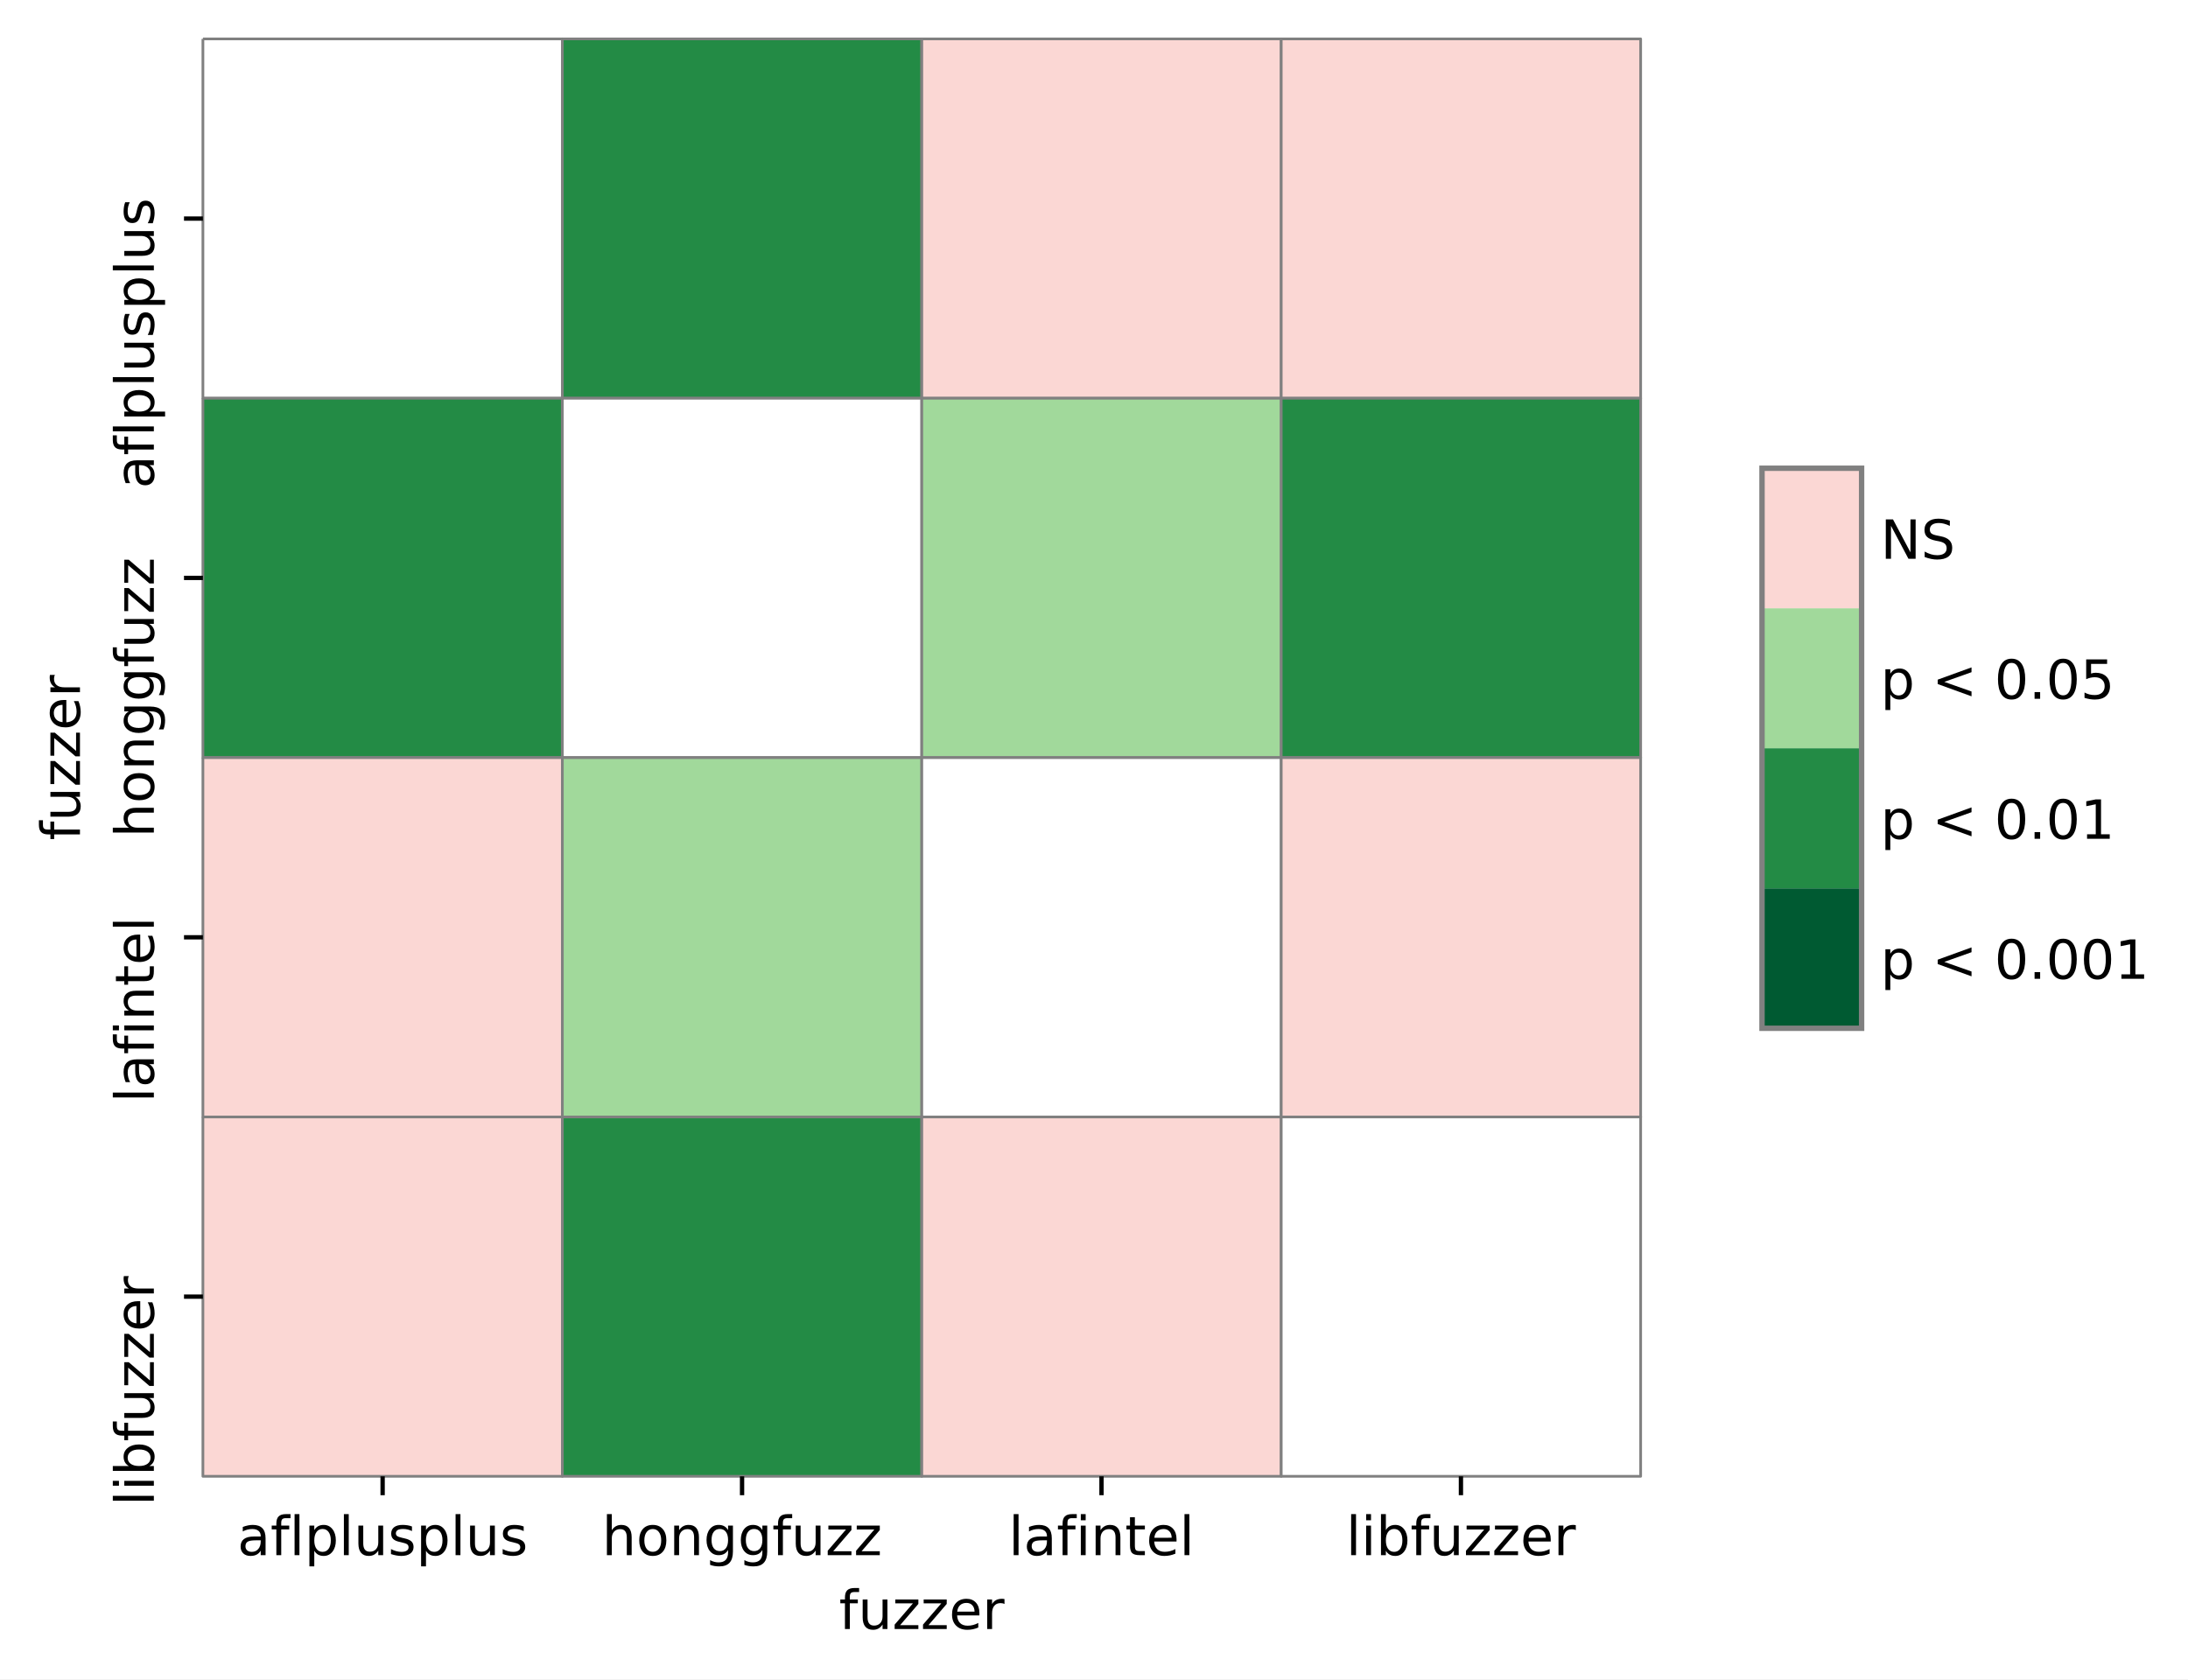
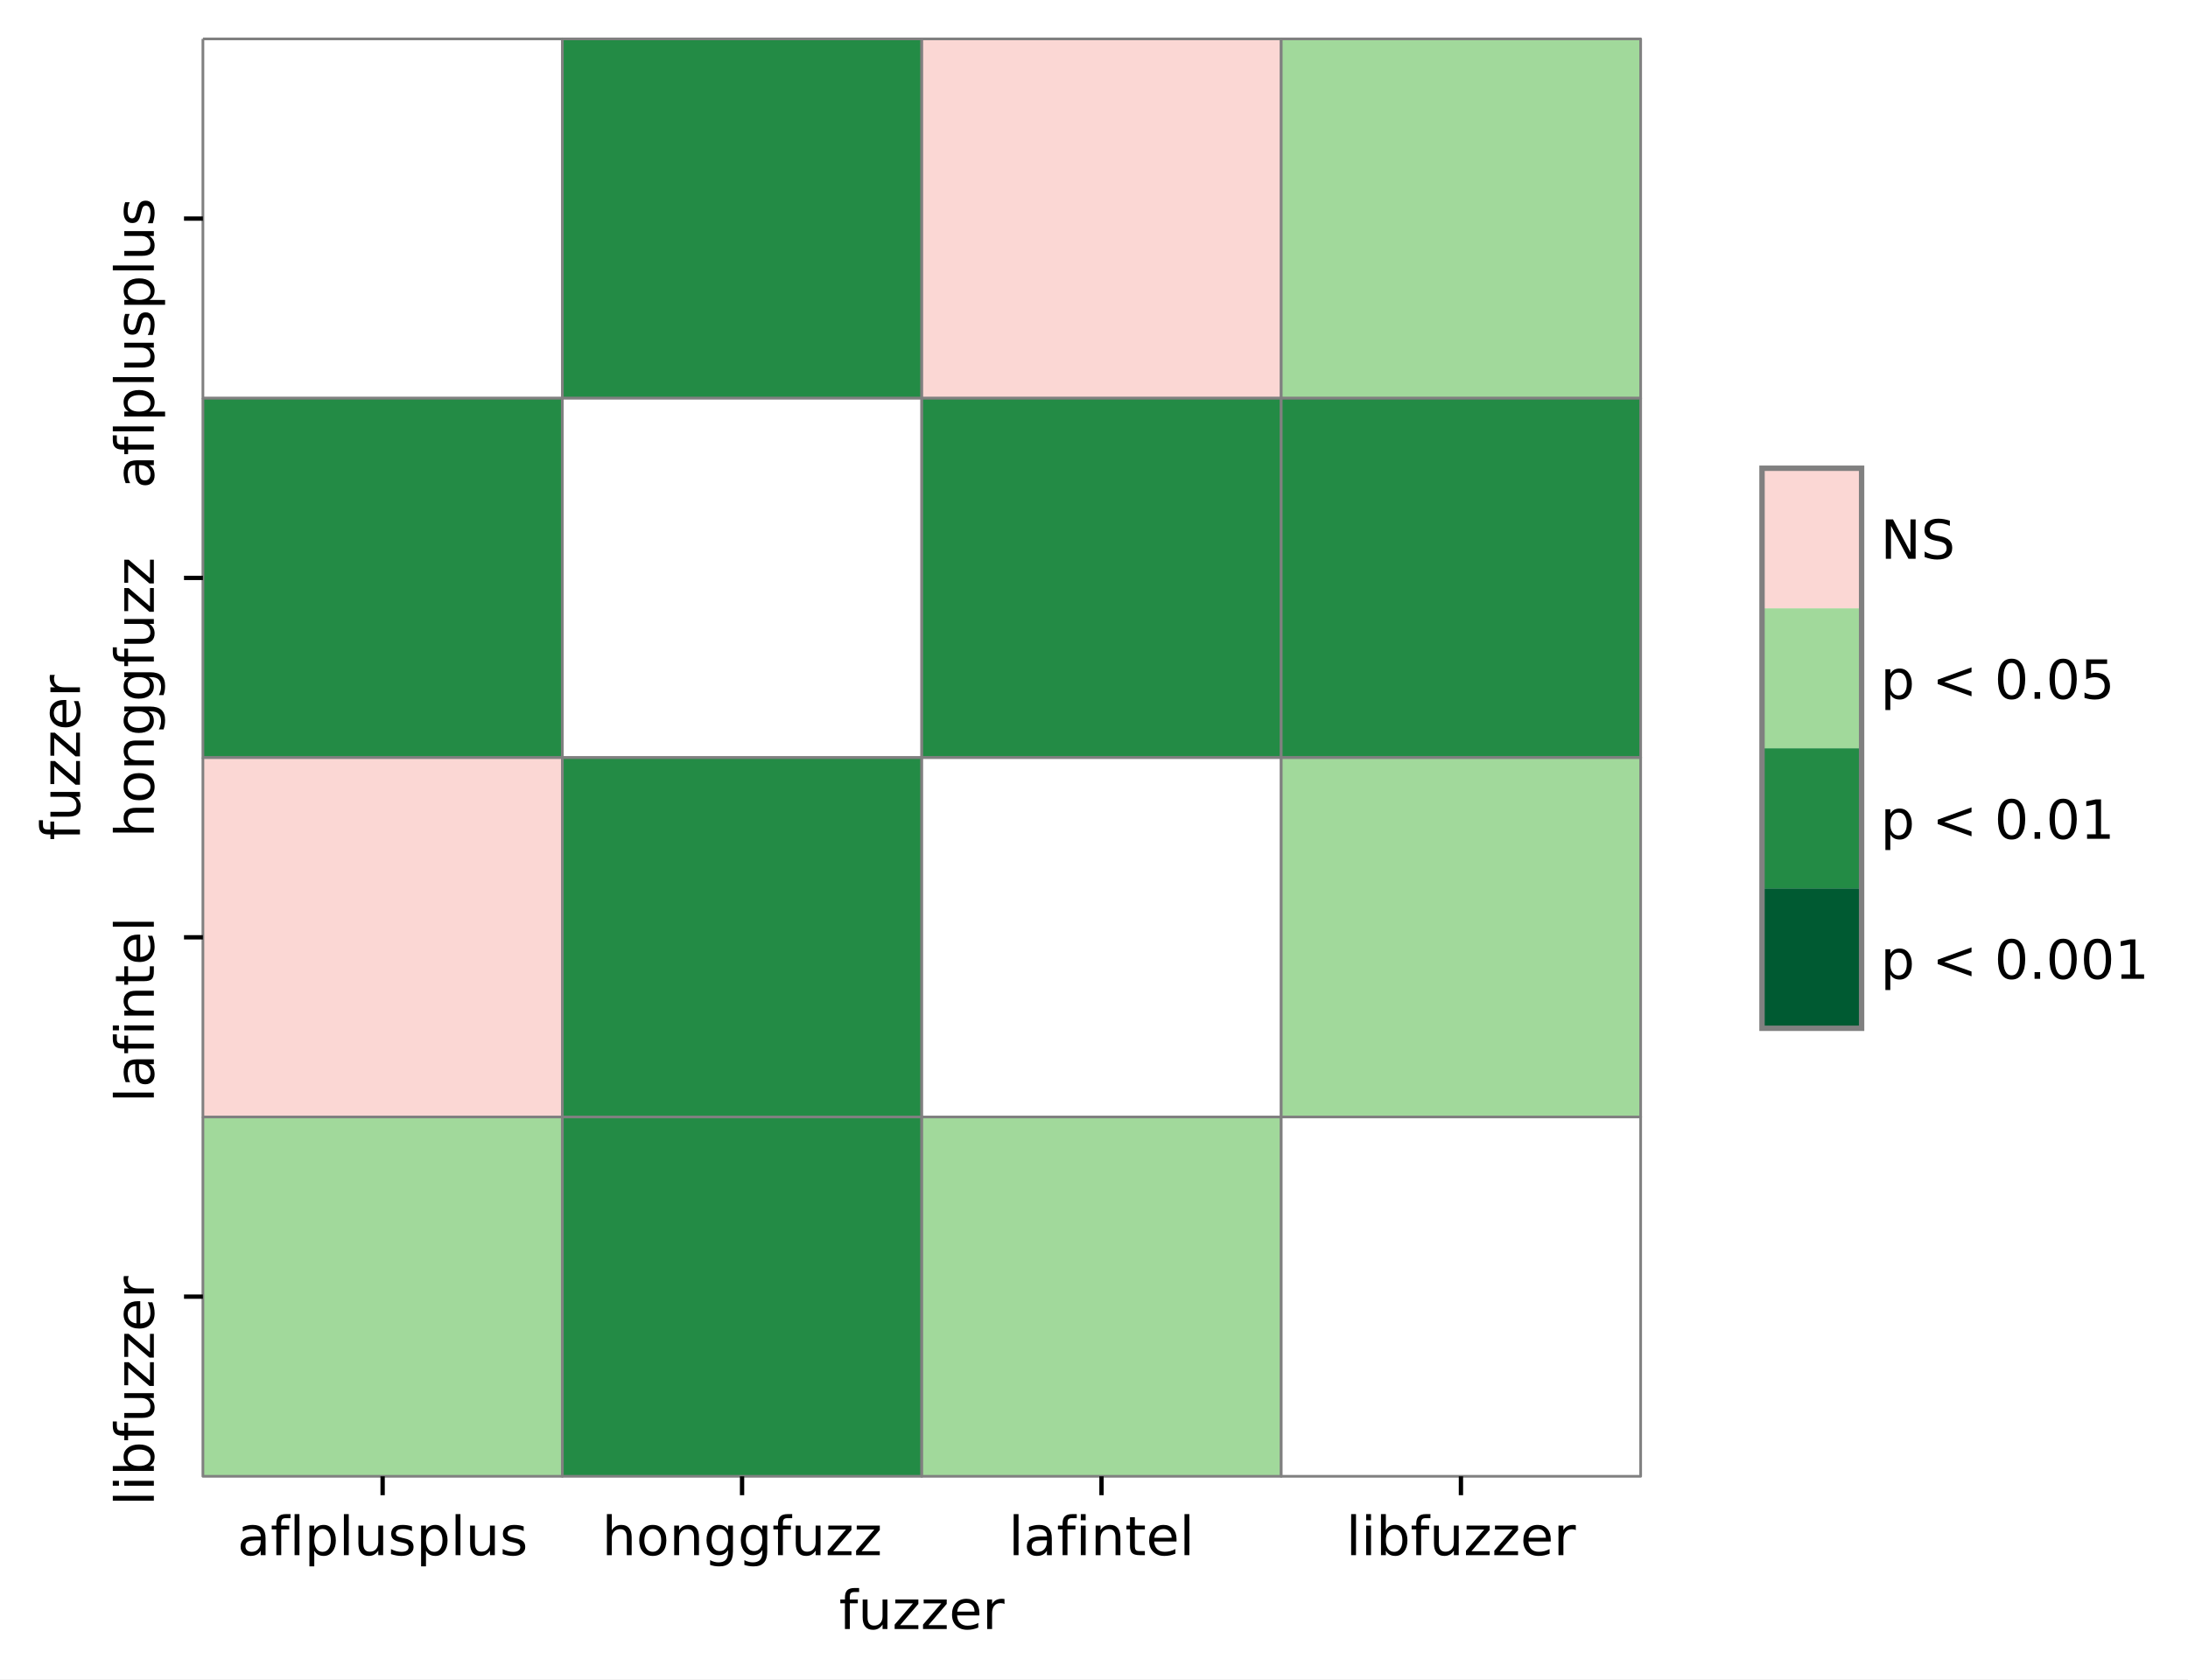
<svg xmlns="http://www.w3.org/2000/svg" xmlns:xlink="http://www.w3.org/1999/xlink" height="310.868pt" version="1.1" viewBox="0 0 404.977 310.868" width="404.977pt">
  <defs>
    <style type="text/css">*{stroke-linecap:butt;stroke-linejoin:round;}</style>
  </defs>
  <g id="figure_1">
    <g id="patch_1">
      <path d="M 0 310.868  L 404.977 310.868  L 404.977 0  L 0 0  z " style="fill:#ffffff;" />
    </g>
    <g id="axes_1">
      <g id="patch_2">
        <path d="M 37.556 273.312  L 303.668 273.312  L 303.668 7.2  L 37.556 7.2  z " style="fill:#ffffff;" />
      </g>
      <g id="QuadMesh_1">
        <path d="M 37.556 7.2  L 104.084 7.2  L 104.084 73.728  L 37.556 73.728  L 37.556 7.2  " style="fill:#ffffff;stroke:#808080;stroke-width:0.5;" />
        <path d="M 104.084 7.2  L 170.612 7.2  L 170.612 73.728  L 104.084 73.728  L 104.084 7.2  " style="fill:#238b45;stroke:#808080;stroke-width:0.5;" />
        <path d="M 170.612 7.2  L 237.14 7.2  L 237.14 73.728  L 170.612 73.728  L 170.612 7.2  " style="fill:#fbd7d4;stroke:#808080;stroke-width:0.5;" />
-         <path d="M 237.14 7.2  L 303.668 7.2  L 303.668 73.728  L 237.14 73.728  L 237.14 7.2  " style="fill:#fbd7d4;stroke:#808080;stroke-width:0.5;" />
+         <path d="M 237.14 7.2  L 303.668 7.2  L 303.668 73.728  L 237.14 73.728  L 237.14 7.2  " style="fill:#a1d99b;stroke:#808080;stroke-width:0.5;" />
        <path d="M 37.556 73.728  L 104.084 73.728  L 104.084 140.256  L 37.556 140.256  L 37.556 73.728  " style="fill:#238b45;stroke:#808080;stroke-width:0.5;" />
        <path d="M 104.084 73.728  L 170.612 73.728  L 170.612 140.256  L 104.084 140.256  L 104.084 73.728  " style="fill:#ffffff;stroke:#808080;stroke-width:0.5;" />
-         <path d="M 170.612 73.728  L 237.14 73.728  L 237.14 140.256  L 170.612 140.256  L 170.612 73.728  " style="fill:#a1d99b;stroke:#808080;stroke-width:0.5;" />
+         <path d="M 170.612 73.728  L 237.14 73.728  L 237.14 140.256  L 170.612 140.256  L 170.612 73.728  " style="fill:#238b45;stroke:#808080;stroke-width:0.5;" />
        <path d="M 237.14 73.728  L 303.668 73.728  L 303.668 140.256  L 237.14 140.256  L 237.14 73.728  " style="fill:#238b45;stroke:#808080;stroke-width:0.5;" />
        <path d="M 37.556 140.256  L 104.084 140.256  L 104.084 206.784  L 37.556 206.784  L 37.556 140.256  " style="fill:#fbd7d4;stroke:#808080;stroke-width:0.5;" />
-         <path d="M 104.084 140.256  L 170.612 140.256  L 170.612 206.784  L 104.084 206.784  L 104.084 140.256  " style="fill:#a1d99b;stroke:#808080;stroke-width:0.5;" />
+         <path d="M 104.084 140.256  L 170.612 140.256  L 170.612 206.784  L 104.084 206.784  L 104.084 140.256  " style="fill:#238b45;stroke:#808080;stroke-width:0.5;" />
        <path d="M 170.612 140.256  L 237.14 140.256  L 237.14 206.784  L 170.612 206.784  L 170.612 140.256  " style="fill:#ffffff;stroke:#808080;stroke-width:0.5;" />
-         <path d="M 237.14 140.256  L 303.668 140.256  L 303.668 206.784  L 237.14 206.784  L 237.14 140.256  " style="fill:#fbd7d4;stroke:#808080;stroke-width:0.5;" />
-         <path d="M 37.556 206.784  L 104.084 206.784  L 104.084 273.312  L 37.556 273.312  L 37.556 206.784  " style="fill:#fbd7d4;stroke:#808080;stroke-width:0.5;" />
+         <path d="M 237.14 140.256  L 303.668 140.256  L 303.668 206.784  L 237.14 206.784  L 237.14 140.256  " style="fill:#a1d99b;stroke:#808080;stroke-width:0.5;" />
+         <path d="M 37.556 206.784  L 104.084 206.784  L 104.084 273.312  L 37.556 273.312  L 37.556 206.784  " style="fill:#a1d99b;stroke:#808080;stroke-width:0.5;" />
        <path d="M 104.084 206.784  L 170.612 206.784  L 170.612 273.312  L 104.084 273.312  L 104.084 206.784  " style="fill:#238b45;stroke:#808080;stroke-width:0.5;" />
-         <path d="M 170.612 206.784  L 237.14 206.784  L 237.14 273.312  L 170.612 273.312  L 170.612 206.784  " style="fill:#fbd7d4;stroke:#808080;stroke-width:0.5;" />
+         <path d="M 170.612 206.784  L 237.14 206.784  L 237.14 273.312  L 170.612 273.312  L 170.612 206.784  " style="fill:#a1d99b;stroke:#808080;stroke-width:0.5;" />
        <path d="M 237.14 206.784  L 303.668 206.784  L 303.668 273.312  L 237.14 273.312  L 237.14 206.784  " style="fill:#ffffff;stroke:#808080;stroke-width:0.5;" />
      </g>
      <g id="matplotlib.axis_1">
        <g id="xtick_1">
          <g id="line2d_1">
            <defs>
-               <path d="M 0 0  L 0 3.5  " id="m0a3eb3be52" style="stroke:#000000;stroke-width:0.8;" />
+               <path d="M 0 0  L 0 3.5  " id="mc7bb931dea" style="stroke:#000000;stroke-width:0.8;" />
            </defs>
            <g>
-               <use style="stroke:#000000;stroke-width:0.8;" x="70.82" xlink:href="#m0a3eb3be52" y="273.312" />
+               <use style="stroke:#000000;stroke-width:0.8;" x="70.82" xlink:href="#mc7bb931dea" y="273.312" />
            </g>
          </g>
          <g id="text_1">
            <g transform="translate(43.93353 287.9104)scale(0.1 -0.1)">
              <defs>
                <path d="M 34.281 27.484  Q 23.391 27.484 19.188 25  Q 14.984 22.516 14.984 16.5  Q 14.984 11.719 18.141 8.906  Q 21.297 6.109 26.703 6.109  Q 34.188 6.109 38.703 11.406  Q 43.219 16.703 43.219 25.484  L 43.219 27.484  z M 52.203 31.203  L 52.203 0  L 43.219 0  L 43.219 8.297  Q 40.141 3.328 35.547 0.953  Q 30.953 -1.422 24.312 -1.422  Q 15.922 -1.422 10.953 3.297  Q 6 8.016 6 15.922  Q 6 25.141 12.172 29.828  Q 18.359 34.516 30.609 34.516  L 43.219 34.516  L 43.219 35.406  Q 43.219 41.609 39.141 45  Q 35.062 48.391 27.688 48.391  Q 23 48.391 18.547 47.266  Q 14.109 46.141 10.016 43.891  L 10.016 52.203  Q 14.938 54.109 19.578 55.047  Q 24.219 56 28.609 56  Q 40.484 56 46.344 49.844  Q 52.203 43.703 52.203 31.203  z " id="DejaVuSans-97" />
                <path d="M 37.109 75.984  L 37.109 68.5  L 28.516 68.5  Q 23.688 68.5 21.797 66.547  Q 19.922 64.594 19.922 59.516  L 19.922 54.688  L 34.719 54.688  L 34.719 47.703  L 19.922 47.703  L 19.922 0  L 10.891 0  L 10.891 47.703  L 2.297 47.703  L 2.297 54.688  L 10.891 54.688  L 10.891 58.5  Q 10.891 67.625 15.141 71.797  Q 19.391 75.984 28.609 75.984  z " id="DejaVuSans-102" />
                <path d="M 9.422 75.984  L 18.406 75.984  L 18.406 0  L 9.422 0  z " id="DejaVuSans-108" />
                <path d="M 18.109 8.203  L 18.109 -20.797  L 9.078 -20.797  L 9.078 54.688  L 18.109 54.688  L 18.109 46.391  Q 20.953 51.266 25.266 53.625  Q 29.594 56 35.594 56  Q 45.562 56 51.781 48.094  Q 58.016 40.188 58.016 27.297  Q 58.016 14.406 51.781 6.484  Q 45.562 -1.422 35.594 -1.422  Q 29.594 -1.422 25.266 0.953  Q 20.953 3.328 18.109 8.203  z M 48.688 27.297  Q 48.688 37.203 44.609 42.844  Q 40.531 48.484 33.406 48.484  Q 26.266 48.484 22.188 42.844  Q 18.109 37.203 18.109 27.297  Q 18.109 17.391 22.188 11.75  Q 26.266 6.109 33.406 6.109  Q 40.531 6.109 44.609 11.75  Q 48.688 17.391 48.688 27.297  z " id="DejaVuSans-112" />
                <path d="M 8.5 21.578  L 8.5 54.688  L 17.484 54.688  L 17.484 21.922  Q 17.484 14.156 20.5 10.266  Q 23.531 6.391 29.594 6.391  Q 36.859 6.391 41.078 11.031  Q 45.312 15.672 45.312 23.688  L 45.312 54.688  L 54.297 54.688  L 54.297 0  L 45.312 0  L 45.312 8.406  Q 42.047 3.422 37.719 1  Q 33.406 -1.422 27.688 -1.422  Q 18.266 -1.422 13.375 4.438  Q 8.5 10.297 8.5 21.578  z M 31.109 56  z " id="DejaVuSans-117" />
                <path d="M 44.281 53.078  L 44.281 44.578  Q 40.484 46.531 36.375 47.5  Q 32.281 48.484 27.875 48.484  Q 21.188 48.484 17.844 46.438  Q 14.5 44.391 14.5 40.281  Q 14.5 37.156 16.891 35.375  Q 19.281 33.594 26.516 31.984  L 29.594 31.297  Q 39.156 29.25 43.188 25.516  Q 47.219 21.781 47.219 15.094  Q 47.219 7.469 41.188 3.016  Q 35.156 -1.422 24.609 -1.422  Q 20.219 -1.422 15.453 -0.562  Q 10.688 0.297 5.422 2  L 5.422 11.281  Q 10.406 8.688 15.234 7.391  Q 20.062 6.109 24.812 6.109  Q 31.156 6.109 34.562 8.281  Q 37.984 10.453 37.984 14.406  Q 37.984 18.062 35.516 20.016  Q 33.062 21.969 24.703 23.781  L 21.578 24.516  Q 13.234 26.266 9.516 29.906  Q 5.812 33.547 5.812 39.891  Q 5.812 47.609 11.281 51.797  Q 16.75 56 26.812 56  Q 31.781 56 36.172 55.266  Q 40.578 54.547 44.281 53.078  z " id="DejaVuSans-115" />
              </defs>
              <use xlink:href="#DejaVuSans-97" />
              <use x="61.279" xlink:href="#DejaVuSans-102" />
              <use x="96.484" xlink:href="#DejaVuSans-108" />
              <use x="124.268" xlink:href="#DejaVuSans-112" />
              <use x="187.744" xlink:href="#DejaVuSans-108" />
              <use x="215.527" xlink:href="#DejaVuSans-117" />
              <use x="278.906" xlink:href="#DejaVuSans-115" />
              <use x="331.006" xlink:href="#DejaVuSans-112" />
              <use x="394.482" xlink:href="#DejaVuSans-108" />
              <use x="422.266" xlink:href="#DejaVuSans-117" />
              <use x="485.645" xlink:href="#DejaVuSans-115" />
            </g>
          </g>
        </g>
        <g id="xtick_2">
          <g id="line2d_2">
            <g>
-               <use style="stroke:#000000;stroke-width:0.8;" x="137.348" xlink:href="#m0a3eb3be52" y="273.312" />
+               <use style="stroke:#000000;stroke-width:0.8;" x="137.348" xlink:href="#mc7bb931dea" y="273.312" />
            </g>
          </g>
          <g id="text_2">
            <g transform="translate(111.4256 287.9104)scale(0.1 -0.1)">
              <defs>
                <path d="M 54.891 33.016  L 54.891 0  L 45.906 0  L 45.906 32.719  Q 45.906 40.484 42.875 44.328  Q 39.844 48.188 33.797 48.188  Q 26.516 48.188 22.312 43.547  Q 18.109 38.922 18.109 30.906  L 18.109 0  L 9.078 0  L 9.078 75.984  L 18.109 75.984  L 18.109 46.188  Q 21.344 51.125 25.703 53.562  Q 30.078 56 35.797 56  Q 45.219 56 50.047 50.172  Q 54.891 44.344 54.891 33.016  z " id="DejaVuSans-104" />
                <path d="M 30.609 48.391  Q 23.391 48.391 19.188 42.75  Q 14.984 37.109 14.984 27.297  Q 14.984 17.484 19.156 11.844  Q 23.344 6.203 30.609 6.203  Q 37.797 6.203 41.984 11.859  Q 46.188 17.531 46.188 27.297  Q 46.188 37.016 41.984 42.703  Q 37.797 48.391 30.609 48.391  z M 30.609 56  Q 42.328 56 49.016 48.375  Q 55.719 40.766 55.719 27.297  Q 55.719 13.875 49.016 6.219  Q 42.328 -1.422 30.609 -1.422  Q 18.844 -1.422 12.172 6.219  Q 5.516 13.875 5.516 27.297  Q 5.516 40.766 12.172 48.375  Q 18.844 56 30.609 56  z " id="DejaVuSans-111" />
                <path d="M 54.891 33.016  L 54.891 0  L 45.906 0  L 45.906 32.719  Q 45.906 40.484 42.875 44.328  Q 39.844 48.188 33.797 48.188  Q 26.516 48.188 22.312 43.547  Q 18.109 38.922 18.109 30.906  L 18.109 0  L 9.078 0  L 9.078 54.688  L 18.109 54.688  L 18.109 46.188  Q 21.344 51.125 25.703 53.562  Q 30.078 56 35.797 56  Q 45.219 56 50.047 50.172  Q 54.891 44.344 54.891 33.016  z " id="DejaVuSans-110" />
                <path d="M 45.406 27.984  Q 45.406 37.75 41.375 43.109  Q 37.359 48.484 30.078 48.484  Q 22.859 48.484 18.828 43.109  Q 14.797 37.75 14.797 27.984  Q 14.797 18.266 18.828 12.891  Q 22.859 7.516 30.078 7.516  Q 37.359 7.516 41.375 12.891  Q 45.406 18.266 45.406 27.984  z M 54.391 6.781  Q 54.391 -7.172 48.188 -13.984  Q 42 -20.797 29.203 -20.797  Q 24.469 -20.797 20.266 -20.094  Q 16.062 -19.391 12.109 -17.922  L 12.109 -9.188  Q 16.062 -11.328 19.922 -12.344  Q 23.781 -13.375 27.781 -13.375  Q 36.625 -13.375 41.016 -8.766  Q 45.406 -4.156 45.406 5.172  L 45.406 9.625  Q 42.625 4.781 38.281 2.391  Q 33.938 0 27.875 0  Q 17.828 0 11.672 7.656  Q 5.516 15.328 5.516 27.984  Q 5.516 40.672 11.672 48.328  Q 17.828 56 27.875 56  Q 33.938 56 38.281 53.609  Q 42.625 51.219 45.406 46.391  L 45.406 54.688  L 54.391 54.688  z " id="DejaVuSans-103" />
                <path d="M 5.516 54.688  L 48.188 54.688  L 48.188 46.484  L 14.406 7.172  L 48.188 7.172  L 48.188 0  L 4.297 0  L 4.297 8.203  L 38.094 47.516  L 5.516 47.516  z " id="DejaVuSans-122" />
              </defs>
              <use xlink:href="#DejaVuSans-104" />
              <use x="63.379" xlink:href="#DejaVuSans-111" />
              <use x="124.561" xlink:href="#DejaVuSans-110" />
              <use x="187.939" xlink:href="#DejaVuSans-103" />
              <use x="251.416" xlink:href="#DejaVuSans-103" />
              <use x="314.893" xlink:href="#DejaVuSans-102" />
              <use x="350.098" xlink:href="#DejaVuSans-117" />
              <use x="413.477" xlink:href="#DejaVuSans-122" />
              <use x="465.967" xlink:href="#DejaVuSans-122" />
            </g>
          </g>
        </g>
        <g id="xtick_3">
          <g id="line2d_3">
            <g>
-               <use style="stroke:#000000;stroke-width:0.8;" x="203.876" xlink:href="#m0a3eb3be52" y="273.312" />
+               <use style="stroke:#000000;stroke-width:0.8;" x="203.876" xlink:href="#mc7bb931dea" y="273.312" />
            </g>
          </g>
          <g id="text_3">
            <g transform="translate(186.6794 287.9104)scale(0.1 -0.1)">
              <defs>
                <path d="M 9.422 54.688  L 18.406 54.688  L 18.406 0  L 9.422 0  z M 9.422 75.984  L 18.406 75.984  L 18.406 64.594  L 9.422 64.594  z " id="DejaVuSans-105" />
                <path d="M 18.312 70.219  L 18.312 54.688  L 36.812 54.688  L 36.812 47.703  L 18.312 47.703  L 18.312 18.016  Q 18.312 11.328 20.141 9.422  Q 21.969 7.516 27.594 7.516  L 36.812 7.516  L 36.812 0  L 27.594 0  Q 17.188 0 13.234 3.875  Q 9.281 7.766 9.281 18.016  L 9.281 47.703  L 2.688 47.703  L 2.688 54.688  L 9.281 54.688  L 9.281 70.219  z " id="DejaVuSans-116" />
                <path d="M 56.203 29.594  L 56.203 25.203  L 14.891 25.203  Q 15.484 15.922 20.484 11.062  Q 25.484 6.203 34.422 6.203  Q 39.594 6.203 44.453 7.469  Q 49.312 8.734 54.109 11.281  L 54.109 2.781  Q 49.266 0.734 44.188 -0.344  Q 39.109 -1.422 33.891 -1.422  Q 20.797 -1.422 13.156 6.188  Q 5.516 13.812 5.516 26.812  Q 5.516 40.234 12.766 48.109  Q 20.016 56 32.328 56  Q 43.359 56 49.781 48.891  Q 56.203 41.797 56.203 29.594  z M 47.219 32.234  Q 47.125 39.594 43.094 43.984  Q 39.062 48.391 32.422 48.391  Q 24.906 48.391 20.391 44.141  Q 15.875 39.891 15.188 32.172  z " id="DejaVuSans-101" />
              </defs>
              <use xlink:href="#DejaVuSans-108" />
              <use x="27.783" xlink:href="#DejaVuSans-97" />
              <use x="89.062" xlink:href="#DejaVuSans-102" />
              <use x="124.268" xlink:href="#DejaVuSans-105" />
              <use x="152.051" xlink:href="#DejaVuSans-110" />
              <use x="215.43" xlink:href="#DejaVuSans-116" />
              <use x="254.639" xlink:href="#DejaVuSans-101" />
              <use x="316.162" xlink:href="#DejaVuSans-108" />
            </g>
          </g>
        </g>
        <g id="xtick_4">
          <g id="line2d_4">
            <g>
-               <use style="stroke:#000000;stroke-width:0.8;" x="270.404" xlink:href="#m0a3eb3be52" y="273.312" />
+               <use style="stroke:#000000;stroke-width:0.8;" x="270.404" xlink:href="#mc7bb931dea" y="273.312" />
            </g>
          </g>
          <g id="text_4">
            <g transform="translate(249.1425 287.9104)scale(0.1 -0.1)">
              <defs>
                <path d="M 48.688 27.297  Q 48.688 37.203 44.609 42.844  Q 40.531 48.484 33.406 48.484  Q 26.266 48.484 22.188 42.844  Q 18.109 37.203 18.109 27.297  Q 18.109 17.391 22.188 11.75  Q 26.266 6.109 33.406 6.109  Q 40.531 6.109 44.609 11.75  Q 48.688 17.391 48.688 27.297  z M 18.109 46.391  Q 20.953 51.266 25.266 53.625  Q 29.594 56 35.594 56  Q 45.562 56 51.781 48.094  Q 58.016 40.188 58.016 27.297  Q 58.016 14.406 51.781 6.484  Q 45.562 -1.422 35.594 -1.422  Q 29.594 -1.422 25.266 0.953  Q 20.953 3.328 18.109 8.203  L 18.109 0  L 9.078 0  L 9.078 75.984  L 18.109 75.984  z " id="DejaVuSans-98" />
                <path d="M 41.109 46.297  Q 39.594 47.172 37.812 47.578  Q 36.031 48 33.891 48  Q 26.266 48 22.188 43.047  Q 18.109 38.094 18.109 28.812  L 18.109 0  L 9.078 0  L 9.078 54.688  L 18.109 54.688  L 18.109 46.188  Q 20.953 51.172 25.484 53.578  Q 30.031 56 36.531 56  Q 37.453 56 38.578 55.875  Q 39.703 55.766 41.062 55.516  z " id="DejaVuSans-114" />
              </defs>
              <use xlink:href="#DejaVuSans-108" />
              <use x="27.783" xlink:href="#DejaVuSans-105" />
              <use x="55.566" xlink:href="#DejaVuSans-98" />
              <use x="119.043" xlink:href="#DejaVuSans-102" />
              <use x="154.248" xlink:href="#DejaVuSans-117" />
              <use x="217.627" xlink:href="#DejaVuSans-122" />
              <use x="270.117" xlink:href="#DejaVuSans-122" />
              <use x="322.607" xlink:href="#DejaVuSans-101" />
              <use x="384.131" xlink:href="#DejaVuSans-114" />
            </g>
          </g>
        </g>
        <g id="text_5">
          <g transform="translate(155.3029 301.5886)scale(0.1 -0.1)">
            <use xlink:href="#DejaVuSans-102" />
            <use x="35.205" xlink:href="#DejaVuSans-117" />
            <use x="98.584" xlink:href="#DejaVuSans-122" />
            <use x="151.074" xlink:href="#DejaVuSans-122" />
            <use x="203.564" xlink:href="#DejaVuSans-101" />
            <use x="265.088" xlink:href="#DejaVuSans-114" />
          </g>
        </g>
      </g>
      <g id="matplotlib.axis_2">
        <g id="ytick_1">
          <g id="line2d_5">
            <defs>
-               <path d="M 0 0  L -3.5 0  " id="ma2b2b134a4" style="stroke:#000000;stroke-width:0.8;" />
+               <path d="M 0 0  L -3.5 0  " id="ma557e695a3" style="stroke:#000000;stroke-width:0.8;" />
            </defs>
            <g>
-               <use style="stroke:#000000;stroke-width:0.8;" x="37.556" xlink:href="#ma2b2b134a4" y="40.464" />
+               <use style="stroke:#000000;stroke-width:0.8;" x="37.556" xlink:href="#ma557e695a3" y="40.464" />
            </g>
          </g>
          <g id="text_6">
            <g transform="translate(28.47656 90.43822)rotate(-90)scale(0.1 -0.1)">
              <use xlink:href="#DejaVuSans-97" />
              <use x="61.279" xlink:href="#DejaVuSans-102" />
              <use x="96.484" xlink:href="#DejaVuSans-108" />
              <use x="124.268" xlink:href="#DejaVuSans-112" />
              <use x="187.744" xlink:href="#DejaVuSans-108" />
              <use x="215.527" xlink:href="#DejaVuSans-117" />
              <use x="278.906" xlink:href="#DejaVuSans-115" />
              <use x="331.006" xlink:href="#DejaVuSans-112" />
              <use x="394.482" xlink:href="#DejaVuSans-108" />
              <use x="422.266" xlink:href="#DejaVuSans-117" />
              <use x="485.645" xlink:href="#DejaVuSans-115" />
            </g>
          </g>
        </g>
        <g id="ytick_2">
          <g id="line2d_6">
            <g>
-               <use style="stroke:#000000;stroke-width:0.8;" x="37.556" xlink:href="#ma2b2b134a4" y="106.992" />
+               <use style="stroke:#000000;stroke-width:0.8;" x="37.556" xlink:href="#ma557e695a3" y="106.992" />
            </g>
          </g>
          <g id="text_7">
            <g transform="translate(28.47656 155.0381)rotate(-90)scale(0.1 -0.1)">
              <use xlink:href="#DejaVuSans-104" />
              <use x="63.379" xlink:href="#DejaVuSans-111" />
              <use x="124.561" xlink:href="#DejaVuSans-110" />
              <use x="187.939" xlink:href="#DejaVuSans-103" />
              <use x="251.416" xlink:href="#DejaVuSans-103" />
              <use x="314.893" xlink:href="#DejaVuSans-102" />
              <use x="350.098" xlink:href="#DejaVuSans-117" />
              <use x="413.477" xlink:href="#DejaVuSans-122" />
              <use x="465.967" xlink:href="#DejaVuSans-122" />
            </g>
          </g>
        </g>
        <g id="ytick_3">
          <g id="line2d_7">
            <g>
-               <use style="stroke:#000000;stroke-width:0.8;" x="37.556" xlink:href="#ma2b2b134a4" y="173.52" />
+               <use style="stroke:#000000;stroke-width:0.8;" x="37.556" xlink:href="#ma557e695a3" y="173.52" />
            </g>
          </g>
          <g id="text_8">
            <g transform="translate(28.47656 204.1145)rotate(-90)scale(0.1 -0.1)">
              <use xlink:href="#DejaVuSans-108" />
              <use x="27.783" xlink:href="#DejaVuSans-97" />
              <use x="89.062" xlink:href="#DejaVuSans-102" />
              <use x="124.268" xlink:href="#DejaVuSans-105" />
              <use x="152.051" xlink:href="#DejaVuSans-110" />
              <use x="215.43" xlink:href="#DejaVuSans-116" />
              <use x="254.639" xlink:href="#DejaVuSans-101" />
              <use x="316.162" xlink:href="#DejaVuSans-108" />
            </g>
          </g>
        </g>
        <g id="ytick_4">
          <g id="line2d_8">
            <g>
-               <use style="stroke:#000000;stroke-width:0.8;" x="37.556" xlink:href="#ma2b2b134a4" y="240.048" />
+               <use style="stroke:#000000;stroke-width:0.8;" x="37.556" xlink:href="#ma557e695a3" y="240.048" />
            </g>
          </g>
          <g id="text_9">
            <g transform="translate(28.47656 278.7722)rotate(-90)scale(0.1 -0.1)">
              <use xlink:href="#DejaVuSans-108" />
              <use x="27.783" xlink:href="#DejaVuSans-105" />
              <use x="55.566" xlink:href="#DejaVuSans-98" />
              <use x="119.043" xlink:href="#DejaVuSans-102" />
              <use x="154.248" xlink:href="#DejaVuSans-117" />
              <use x="217.627" xlink:href="#DejaVuSans-122" />
              <use x="270.117" xlink:href="#DejaVuSans-122" />
              <use x="322.607" xlink:href="#DejaVuSans-101" />
              <use x="384.131" xlink:href="#DejaVuSans-114" />
            </g>
          </g>
        </g>
        <g id="text_10">
          <g transform="translate(14.79844 155.5654)rotate(-90)scale(0.1 -0.1)">
            <use xlink:href="#DejaVuSans-102" />
            <use x="35.205" xlink:href="#DejaVuSans-117" />
            <use x="98.584" xlink:href="#DejaVuSans-122" />
            <use x="151.074" xlink:href="#DejaVuSans-122" />
            <use x="203.564" xlink:href="#DejaVuSans-101" />
            <use x="265.088" xlink:href="#DejaVuSans-114" />
          </g>
        </g>
      </g>
    </g>
    <g id="axes_2">
      <g id="patch_3">
-         <path clip-path="url(#pa2300a951e)" d="M 326.132 190.368  L 326.132 164.448  L 326.132 112.608  L 326.132 86.688  L 344.564 86.688  L 344.564 112.608  L 344.564 164.448  L 344.564 190.368  z " style="fill:#ffffff;stroke:#ffffff;stroke-linejoin:miter;stroke-width:0.01;" />
+         <path clip-path="url(#pc63a81fab1)" d="M 326.132 190.368  L 326.132 164.448  L 326.132 112.608  L 326.132 86.688  L 344.564 86.688  L 344.564 112.608  L 344.564 164.448  L 344.564 190.368  z " style="fill:#ffffff;stroke:#ffffff;stroke-linejoin:miter;stroke-width:0.01;" />
      </g>
      <g id="QuadMesh_2">
-         <path clip-path="url(#pa2300a951e)" d="M 326.132 190.368  L 344.564 190.368  L 344.564 164.448  L 326.132 164.448  L 326.132 190.368  " style="fill:#005a32;" />
-         <path clip-path="url(#pa2300a951e)" d="M 326.132 164.448  L 344.564 164.448  L 344.564 138.528  L 326.132 138.528  L 326.132 164.448  " style="fill:#238b45;" />
-         <path clip-path="url(#pa2300a951e)" d="M 326.132 138.528  L 344.564 138.528  L 344.564 112.608  L 326.132 112.608  L 326.132 138.528  " style="fill:#a1d99b;" />
-         <path clip-path="url(#pa2300a951e)" d="M 326.132 112.608  L 344.564 112.608  L 344.564 86.688  L 326.132 86.688  L 326.132 112.608  " style="fill:#fbd7d4;" />
+         <path clip-path="url(#pc63a81fab1)" d="M 326.132 190.368  L 344.564 190.368  L 344.564 164.448  L 326.132 164.448  L 326.132 190.368  " style="fill:#005a32;" />
+         <path clip-path="url(#pc63a81fab1)" d="M 326.132 164.448  L 344.564 164.448  L 344.564 138.528  L 326.132 138.528  L 326.132 164.448  " style="fill:#238b45;" />
+         <path clip-path="url(#pc63a81fab1)" d="M 326.132 138.528  L 344.564 138.528  L 344.564 112.608  L 326.132 112.608  L 326.132 138.528  " style="fill:#a1d99b;" />
+         <path clip-path="url(#pc63a81fab1)" d="M 326.132 112.608  L 344.564 112.608  L 344.564 86.688  L 326.132 86.688  L 326.132 112.608  " style="fill:#fbd7d4;" />
      </g>
      <g id="matplotlib.axis_3" />
      <g id="matplotlib.axis_4">
        <g id="ytick_5">
          <g id="line2d_9" />
          <g id="text_11">
            <g transform="translate(348.0643 181.2072)scale(0.1 -0.1)">
              <defs>
                <path id="DejaVuSans-32" />
                <path d="M 73.188 49.219  L 22.797 31.297  L 73.188 13.484  L 73.188 4.594  L 10.594 27.297  L 10.594 35.406  L 73.188 58.109  z " id="DejaVuSans-60" />
                <path d="M 31.781 66.406  Q 24.172 66.406 20.328 58.906  Q 16.5 51.422 16.5 36.375  Q 16.5 21.391 20.328 13.891  Q 24.172 6.391 31.781 6.391  Q 39.453 6.391 43.281 13.891  Q 47.125 21.391 47.125 36.375  Q 47.125 51.422 43.281 58.906  Q 39.453 66.406 31.781 66.406  z M 31.781 74.219  Q 44.047 74.219 50.516 64.516  Q 56.984 54.828 56.984 36.375  Q 56.984 17.969 50.516 8.266  Q 44.047 -1.422 31.781 -1.422  Q 19.531 -1.422 13.062 8.266  Q 6.594 17.969 6.594 36.375  Q 6.594 54.828 13.062 64.516  Q 19.531 74.219 31.781 74.219  z " id="DejaVuSans-48" />
                <path d="M 10.688 12.406  L 21 12.406  L 21 0  L 10.688 0  z " id="DejaVuSans-46" />
                <path d="M 12.406 8.297  L 28.516 8.297  L 28.516 63.922  L 10.984 60.406  L 10.984 69.391  L 28.422 72.906  L 38.281 72.906  L 38.281 8.297  L 54.391 8.297  L 54.391 0  L 12.406 0  z " id="DejaVuSans-49" />
              </defs>
              <use xlink:href="#DejaVuSans-112" />
              <use x="63.477" xlink:href="#DejaVuSans-32" />
              <use x="95.264" xlink:href="#DejaVuSans-60" />
              <use x="179.053" xlink:href="#DejaVuSans-32" />
              <use x="210.84" xlink:href="#DejaVuSans-48" />
              <use x="274.463" xlink:href="#DejaVuSans-46" />
              <use x="306.25" xlink:href="#DejaVuSans-48" />
              <use x="369.873" xlink:href="#DejaVuSans-48" />
              <use x="433.496" xlink:href="#DejaVuSans-49" />
            </g>
          </g>
        </g>
        <g id="ytick_6">
          <g id="line2d_10" />
          <g id="text_12">
            <g transform="translate(348.0643 155.2872)scale(0.1 -0.1)">
              <use xlink:href="#DejaVuSans-112" />
              <use x="63.477" xlink:href="#DejaVuSans-32" />
              <use x="95.264" xlink:href="#DejaVuSans-60" />
              <use x="179.053" xlink:href="#DejaVuSans-32" />
              <use x="210.84" xlink:href="#DejaVuSans-48" />
              <use x="274.463" xlink:href="#DejaVuSans-46" />
              <use x="306.25" xlink:href="#DejaVuSans-48" />
              <use x="369.873" xlink:href="#DejaVuSans-49" />
            </g>
          </g>
        </g>
        <g id="ytick_7">
          <g id="line2d_11" />
          <g id="text_13">
            <g transform="translate(348.0643 129.3672)scale(0.1 -0.1)">
              <defs>
                <path d="M 10.797 72.906  L 49.516 72.906  L 49.516 64.594  L 19.828 64.594  L 19.828 46.734  Q 21.969 47.469 24.109 47.828  Q 26.266 48.188 28.422 48.188  Q 40.625 48.188 47.75 41.5  Q 54.891 34.812 54.891 23.391  Q 54.891 11.625 47.562 5.094  Q 40.234 -1.422 26.906 -1.422  Q 22.312 -1.422 17.547 -0.641  Q 12.797 0.141 7.719 1.703  L 7.719 11.625  Q 12.109 9.234 16.797 8.062  Q 21.484 6.891 26.703 6.891  Q 35.156 6.891 40.078 11.328  Q 45.016 15.766 45.016 23.391  Q 45.016 31 40.078 35.438  Q 35.156 39.891 26.703 39.891  Q 22.75 39.891 18.812 39.016  Q 14.891 38.141 10.797 36.281  z " id="DejaVuSans-53" />
              </defs>
              <use xlink:href="#DejaVuSans-112" />
              <use x="63.477" xlink:href="#DejaVuSans-32" />
              <use x="95.264" xlink:href="#DejaVuSans-60" />
              <use x="179.053" xlink:href="#DejaVuSans-32" />
              <use x="210.84" xlink:href="#DejaVuSans-48" />
              <use x="274.463" xlink:href="#DejaVuSans-46" />
              <use x="306.25" xlink:href="#DejaVuSans-48" />
              <use x="369.873" xlink:href="#DejaVuSans-53" />
            </g>
          </g>
        </g>
        <g id="ytick_8">
          <g id="line2d_12" />
          <g id="text_14">
            <g transform="translate(348.0643 103.4472)scale(0.1 -0.1)">
              <defs>
                <path d="M 9.812 72.906  L 23.094 72.906  L 55.422 11.922  L 55.422 72.906  L 64.984 72.906  L 64.984 0  L 51.703 0  L 19.391 60.984  L 19.391 0  L 9.812 0  z " id="DejaVuSans-78" />
                <path d="M 53.516 70.516  L 53.516 60.891  Q 47.906 63.578 42.922 64.891  Q 37.938 66.219 33.297 66.219  Q 25.25 66.219 20.875 63.094  Q 16.5 59.969 16.5 54.203  Q 16.5 49.359 19.406 46.891  Q 22.312 44.438 30.422 42.922  L 36.375 41.703  Q 47.406 39.594 52.656 34.297  Q 57.906 29 57.906 20.125  Q 57.906 9.516 50.797 4.047  Q 43.703 -1.422 29.984 -1.422  Q 24.812 -1.422 18.969 -0.25  Q 13.141 0.922 6.891 3.219  L 6.891 13.375  Q 12.891 10.016 18.656 8.297  Q 24.422 6.594 29.984 6.594  Q 38.422 6.594 43.016 9.906  Q 47.609 13.234 47.609 19.391  Q 47.609 24.75 44.312 27.781  Q 41.016 30.812 33.5 32.328  L 27.484 33.5  Q 16.453 35.688 11.516 40.375  Q 6.594 45.062 6.594 53.422  Q 6.594 63.094 13.406 68.656  Q 20.219 74.219 32.172 74.219  Q 37.312 74.219 42.625 73.281  Q 47.953 72.359 53.516 70.516  z " id="DejaVuSans-83" />
              </defs>
              <use xlink:href="#DejaVuSans-78" />
              <use x="74.805" xlink:href="#DejaVuSans-83" />
            </g>
          </g>
        </g>
      </g>
      <g id="patch_4">
        <path d="M 326.132 190.368  L 326.132 164.448  L 326.132 112.608  L 326.132 86.688  L 344.564 86.688  L 344.564 112.608  L 344.564 164.448  L 344.564 190.368  z " style="fill:none;stroke:#808080;stroke-linejoin:miter;" />
      </g>
    </g>
  </g>
  <defs>
-     <clipPath id="pa2300a951e">
+     <clipPath id="pc63a81fab1">
      <rect height="103.68" width="18.432" x="326.132" y="86.688" />
    </clipPath>
  </defs>
</svg>
